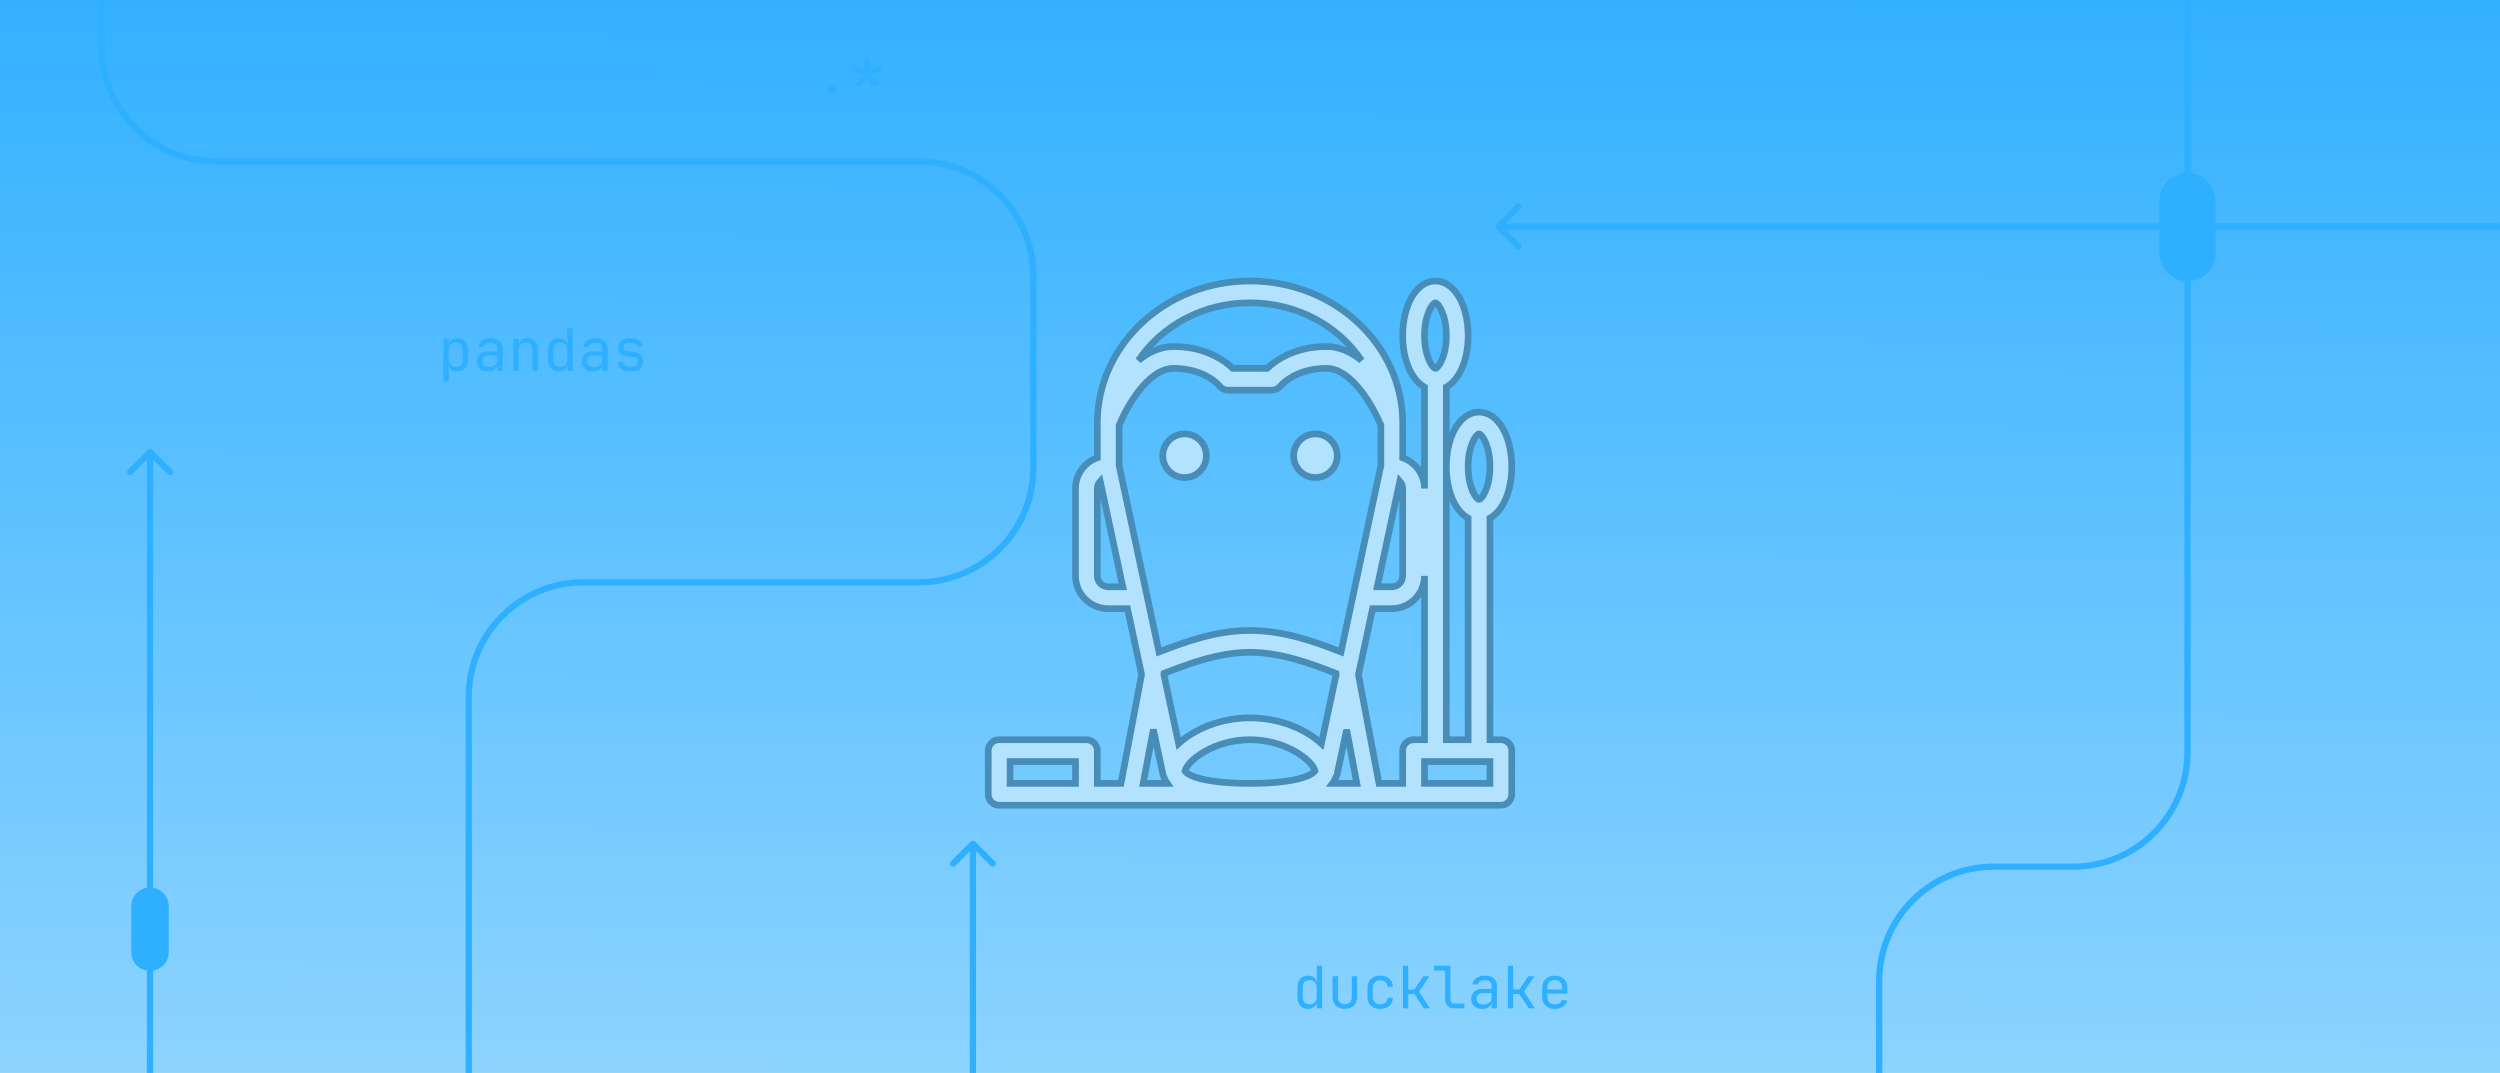
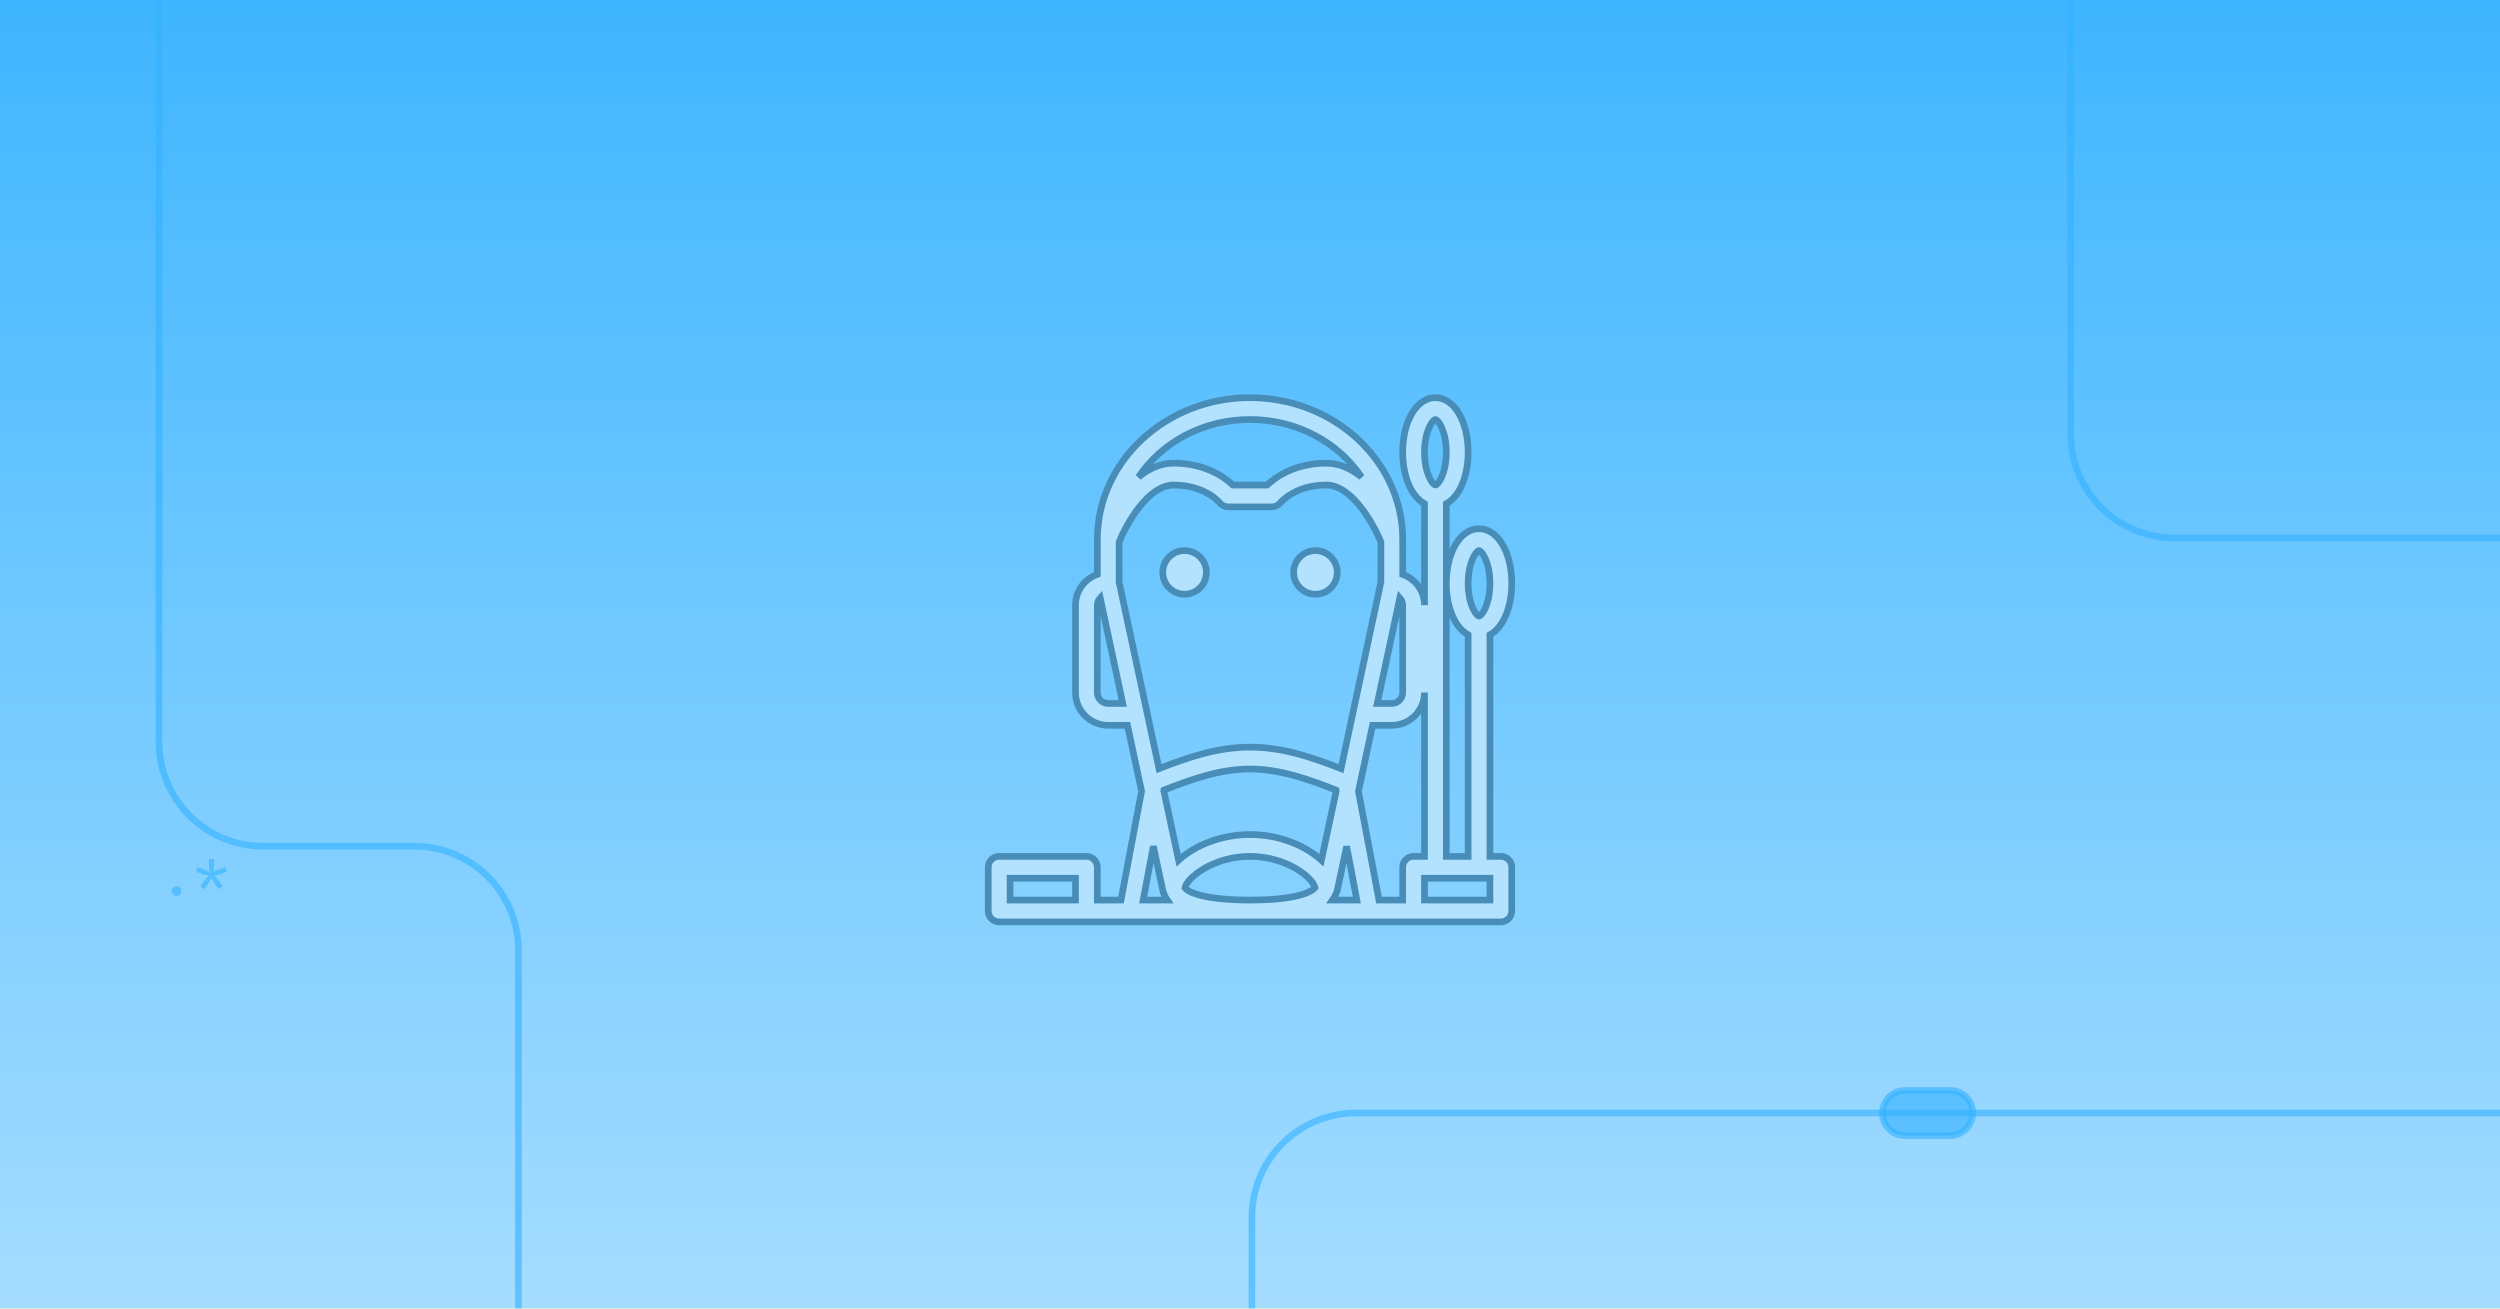
- <svg xmlns="http://www.w3.org/2000/svg" width="1200" height="515" fill="none" viewBox="0 0 1200 515">
-   <g clip-path="url(#clip0_14819_23580)">
-     <rect width="1200" height="515" fill="url(#paint0_linear_14819_23580)" />
-     <g clip-path="url(#clip1_14819_23580)">
-       <rect width="1200" height="515" fill="url(#paint1_linear_14819_23580)" />
-       <path fill="#2EAFFF" d="M70.504 552C70.504 552.826 71.174 553.496 72 553.496C72.826 553.496 73.496 552.826 73.496 552L72 552L70.504 552ZM73.058 215.942C72.474 215.358 71.526 215.358 70.942 215.942L61.419 225.464C60.835 226.049 60.835 226.996 61.419 227.58C62.004 228.165 62.951 228.165 63.536 227.58L72 219.116L80.464 227.58C81.049 228.165 81.996 228.165 82.58 227.58C83.165 226.996 83.165 226.049 82.58 225.464L73.058 215.942ZM72 552L73.496 552L73.496 217L72 217L70.504 217L70.504 552L72 552Z" />
-       <path fill="#2EAFFF" d="M465.504 580.5C465.504 581.326 466.174 581.996 467 581.996C467.826 581.996 468.496 581.326 468.496 580.5L467 580.5L465.504 580.5ZM468.059 403.942C467.475 403.358 466.527 403.358 465.943 403.942L456.421 413.464C455.836 414.049 455.836 414.996 456.421 415.58C457.005 416.165 457.952 416.165 458.537 415.58L467.001 407.116L475.465 415.581C476.05 416.165 476.997 416.165 477.581 415.581C478.166 414.996 478.166 414.049 477.581 413.464L468.059 403.942ZM467 580.5L468.496 580.5L468.497 405L467.001 405L465.505 405L465.504 580.5L467 580.5Z" />
-       <path fill="#2EAFFF" d="M1206.75 110.251C1207.57 110.251 1208.24 109.581 1208.24 108.754C1208.24 107.928 1207.57 107.258 1206.75 107.258L1206.75 108.754L1206.75 110.251ZM718.188 107.697C717.604 108.281 717.604 109.229 718.188 109.813L727.71 119.335C728.295 119.92 729.242 119.92 729.827 119.335C730.411 118.751 730.411 117.804 729.827 117.219L721.362 108.755L729.827 100.29C730.411 99.706 730.411 98.759 729.827 98.174C729.242 97.59 728.295 97.59 727.71 98.174L718.188 107.697ZM1206.75 108.754L1206.75 107.258L719.246 107.259L719.246 108.755L719.246 110.251L1206.75 110.251L1206.75 108.754Z" />
-       <path stroke="#2EAFFF" stroke-linejoin="round" stroke-width="2.993" d="M723 854L847 854C877.376 854 902 829.376 902 799L902 471C902 440.624 926.624 416 957 416L995 416C1025.38 416 1050 391.376 1050 361L1050 -44" />
-       <path stroke="#2EAFFF" stroke-linejoin="round" stroke-width="2.993" d="M225 551.999L225 334.499C225 304.123 249.624 279.499 280 279.499L441 279.5C471.376 279.5 496 254.875 496 224.5L496 132.499C496 102.123 471.376 77.499 441 77.499L103.756 77.499C73.38 77.499 48.756 52.874 48.756 22.499L48.756 -279C48.756 -309.376 24.132 -334 -6.244 -334L-196 -334" />
-       <rect width="25.076" height="50.076" x="1037.46" y="83.962" fill="#2EAFFF" stroke="#2EAFFF" stroke-width="1.924" rx="12.538" />
-       <rect width="16.076" height="38.076" x="63.962" y="426.962" fill="#2EAFFF" stroke="#2EAFFF" stroke-width="1.924" rx="8.038" />
-       <path fill="#2EAFFF" d="M212.842 183.04V162.6H215.362V165.54H215.39C215.52 164.532 215.959 163.748 216.706 163.188C217.452 162.609 218.404 162.32 219.562 162.32C221.111 162.32 222.343 162.833 223.258 163.86C224.172 164.868 224.63 166.259 224.63 168.032V172.54C224.63 174.313 224.172 175.713 223.258 176.74C222.343 177.767 221.111 178.28 219.562 178.28C218.404 178.28 217.452 177.991 216.706 177.412C215.959 176.833 215.52 176.049 215.39 175.06H215.306L215.362 178.56V183.04H212.842ZM218.722 176.096C219.786 176.096 220.616 175.816 221.214 175.256C221.811 174.696 222.11 173.791 222.11 172.54V168.06C222.11 166.791 221.811 165.885 221.214 165.344C220.616 164.784 219.786 164.504 218.722 164.504C217.695 164.504 216.874 164.831 216.258 165.484C215.66 166.137 215.362 167.043 215.362 168.2V172.4C215.362 173.557 215.66 174.463 216.258 175.116C216.874 175.769 217.695 176.096 218.722 176.096ZM234.111 178.28C232.524 178.28 231.264 177.841 230.331 176.964C229.397 176.068 228.931 174.901 228.931 173.464C228.931 172.512 229.145 171.681 229.575 170.972C230.004 170.263 230.601 169.712 231.367 169.32C232.132 168.909 233.009 168.704 233.999 168.704H238.759V167.5C238.759 165.503 237.667 164.504 235.483 164.504C234.512 164.504 233.728 164.681 233.131 165.036C232.533 165.391 232.216 165.885 232.179 166.52H229.659C229.752 165.307 230.312 164.308 231.339 163.524C232.384 162.721 233.765 162.32 235.483 162.32C237.349 162.32 238.777 162.768 239.767 163.664C240.775 164.56 241.279 165.811 241.279 167.416V178H238.787V175.2H238.731C238.581 176.152 238.105 176.908 237.303 177.468C236.5 178.009 235.436 178.28 234.111 178.28ZM234.727 176.152C235.959 176.152 236.939 175.853 237.667 175.256C238.395 174.659 238.759 173.847 238.759 172.82V170.664H234.279C233.457 170.664 232.785 170.916 232.263 171.42C231.759 171.905 231.507 172.559 231.507 173.38C231.507 174.239 231.787 174.92 232.347 175.424C232.925 175.909 233.719 176.152 234.727 176.152ZM246.42 178V162.6H248.94V165.54H248.968C249.098 164.513 249.518 163.72 250.228 163.16C250.937 162.6 251.88 162.32 253.056 162.32C254.605 162.32 255.837 162.796 256.752 163.748C257.666 164.7 258.124 165.997 258.124 167.64V178H255.604V168.088C255.604 166.912 255.305 166.016 254.708 165.4C254.129 164.765 253.336 164.448 252.328 164.448C251.282 164.448 250.452 164.775 249.836 165.428C249.238 166.081 248.94 167.005 248.94 168.2V178H246.42ZM268.137 178.28C266.606 178.28 265.374 177.767 264.441 176.74C263.526 175.713 263.069 174.323 263.069 172.568V168.06C263.069 166.287 263.526 164.887 264.441 163.86C265.355 162.833 266.587 162.32 268.137 162.32C269.294 162.32 270.246 162.609 270.993 163.188C271.758 163.767 272.215 164.551 272.365 165.54H272.393L272.337 162.04V157.56H274.857V178H272.337V175.06H272.309C272.178 176.068 271.739 176.861 270.993 177.44C270.246 178 269.294 178.28 268.137 178.28ZM268.977 176.096C270.022 176.096 270.843 175.769 271.441 175.116C272.038 174.463 272.337 173.557 272.337 172.4V168.2C272.337 167.043 272.038 166.137 271.441 165.484C270.843 164.831 270.022 164.504 268.977 164.504C267.913 164.504 267.082 164.784 266.485 165.344C265.887 165.885 265.589 166.791 265.589 168.06V172.54C265.589 173.791 265.887 174.696 266.485 175.256C267.082 175.816 267.913 176.096 268.977 176.096ZM284.478 178.28C282.891 178.28 281.631 177.841 280.698 176.964C279.765 176.068 279.298 174.901 279.298 173.464C279.298 172.512 279.513 171.681 279.942 170.972C280.371 170.263 280.969 169.712 281.734 169.32C282.499 168.909 283.377 168.704 284.366 168.704H289.126V167.5C289.126 165.503 288.034 164.504 285.85 164.504C284.879 164.504 284.095 164.681 283.498 165.036C282.901 165.391 282.583 165.885 282.546 166.52H280.026C280.119 165.307 280.679 164.308 281.706 163.524C282.751 162.721 284.133 162.32 285.85 162.32C287.717 162.32 289.145 162.768 290.134 163.664C291.142 164.56 291.646 165.811 291.646 167.416V178H289.154V175.2H289.098C288.949 176.152 288.473 176.908 287.67 177.468C286.867 178.009 285.803 178.28 284.478 178.28ZM285.094 176.152C286.326 176.152 287.306 175.853 288.034 175.256C288.762 174.659 289.126 173.847 289.126 172.82V170.664H284.646C283.825 170.664 283.153 170.916 282.63 171.42C282.126 171.905 281.874 172.559 281.874 173.38C281.874 174.239 282.154 174.92 282.714 175.424C283.293 175.909 284.086 176.152 285.094 176.152ZM301.995 178.224C300.278 178.224 298.943 177.841 297.991 177.076C297.058 176.292 296.591 175.191 296.591 173.772H299.111C299.111 174.481 299.363 175.041 299.867 175.452C300.371 175.844 301.08 176.04 301.995 176.04H303.227C304.16 176.04 304.879 175.835 305.383 175.424C305.906 175.013 306.167 174.435 306.167 173.688C306.167 172.363 305.56 171.616 304.347 171.448L300.091 170.832C299.046 170.683 298.234 170.253 297.655 169.544C297.076 168.816 296.787 167.864 296.787 166.688C296.787 165.344 297.244 164.289 298.159 163.524C299.092 162.759 300.371 162.376 301.995 162.376H303.227C304.72 162.376 305.934 162.749 306.867 163.496C307.819 164.224 308.332 165.185 308.407 166.38H305.859C305.822 165.839 305.56 165.391 305.075 165.036C304.608 164.681 303.992 164.504 303.227 164.504H301.995C301.136 164.504 300.464 164.7 299.979 165.092C299.494 165.484 299.251 166.016 299.251 166.688C299.251 167.771 299.746 168.387 300.735 168.536L304.711 169.096C307.324 169.469 308.631 171 308.631 173.688C308.631 175.125 308.155 176.245 307.203 177.048C306.27 177.832 304.944 178.224 303.227 178.224H301.995Z" />
-       <path fill="#2EAFFF" d="M627.848 484.28C626.317 484.28 625.085 483.767 624.152 482.74C623.237 481.713 622.78 480.323 622.78 478.568V474.06C622.78 472.287 623.237 470.887 624.152 469.86C625.066 468.833 626.298 468.32 627.848 468.32C629.005 468.32 629.957 468.609 630.704 469.188C631.469 469.767 631.926 470.551 632.076 471.54H632.104L632.048 468.04V463.56H634.568V484H632.048V481.06H632.02C631.889 482.068 631.45 482.861 630.704 483.44C629.957 484 629.005 484.28 627.848 484.28ZM628.688 482.096C629.733 482.096 630.554 481.769 631.152 481.116C631.749 480.463 632.048 479.557 632.048 478.4V474.2C632.048 473.043 631.749 472.137 631.152 471.484C630.554 470.831 629.733 470.504 628.688 470.504C627.624 470.504 626.793 470.784 626.196 471.344C625.598 471.885 625.3 472.791 625.3 474.06V478.54C625.3 479.791 625.598 480.696 626.196 481.256C626.793 481.816 627.624 482.096 628.688 482.096ZM645.505 484.28C643.731 484.28 642.313 483.757 641.249 482.712C640.185 481.648 639.653 480.211 639.653 478.4V468.6H642.173V478.4C642.173 479.52 642.471 480.416 643.069 481.088C643.666 481.741 644.478 482.068 645.505 482.068C646.55 482.068 647.371 481.741 647.969 481.088C648.585 480.416 648.893 479.52 648.893 478.4V468.6H651.413V478.4C651.413 480.211 650.871 481.648 649.789 482.712C648.706 483.757 647.278 484.28 645.505 484.28ZM662.546 484.28C660.679 484.28 659.186 483.757 658.066 482.712C656.946 481.667 656.386 480.229 656.386 478.4V474.2C656.386 472.371 656.946 470.933 658.066 469.888C659.186 468.843 660.679 468.32 662.546 468.32C664.319 468.32 665.747 468.796 666.83 469.748C667.931 470.7 668.51 471.997 668.566 473.64H666.046C665.99 472.651 665.654 471.895 665.038 471.372C664.422 470.831 663.591 470.56 662.546 470.56C661.445 470.56 660.558 470.877 659.886 471.512C659.233 472.128 658.906 473.015 658.906 474.172V478.4C658.906 479.557 659.233 480.453 659.886 481.088C660.558 481.723 661.445 482.04 662.546 482.04C663.591 482.04 664.422 481.769 665.038 481.228C665.654 480.687 665.99 479.931 666.046 478.96H668.566C668.51 480.603 667.931 481.9 666.83 482.852C665.747 483.804 664.319 484.28 662.546 484.28ZM673.427 484V463.56H675.947V474.956H678.887L683.199 468.6H686.083L681.127 475.936L686.363 484H683.423L678.943 477.14H675.947V484H673.427ZM698.14 484C696.777 484 695.685 483.608 694.864 482.824C694.061 482.021 693.66 480.967 693.66 479.66V465.856H688.34V463.56H696.18V479.66C696.18 480.295 696.357 480.799 696.712 481.172C697.067 481.527 697.543 481.704 698.14 481.704H702.9V484H698.14ZM711.345 484.28C709.758 484.28 708.498 483.841 707.565 482.964C706.632 482.068 706.165 480.901 706.165 479.464C706.165 478.512 706.38 477.681 706.809 476.972C707.238 476.263 707.836 475.712 708.601 475.32C709.366 474.909 710.244 474.704 711.233 474.704H715.993V473.5C715.993 471.503 714.901 470.504 712.717 470.504C711.746 470.504 710.962 470.681 710.365 471.036C709.768 471.391 709.45 471.885 709.413 472.52H706.893C706.986 471.307 707.546 470.308 708.573 469.524C709.618 468.721 711 468.32 712.717 468.32C714.584 468.32 716.012 468.768 717.001 469.664C718.009 470.56 718.513 471.811 718.513 473.416V484H716.021V481.2H715.965C715.816 482.152 715.34 482.908 714.537 483.468C713.734 484.009 712.67 484.28 711.345 484.28ZM711.961 482.152C713.193 482.152 714.173 481.853 714.901 481.256C715.629 480.659 715.993 479.847 715.993 478.82V476.664H711.513C710.692 476.664 710.02 476.916 709.497 477.42C708.993 477.905 708.741 478.559 708.741 479.38C708.741 480.239 709.021 480.92 709.581 481.424C710.16 481.909 710.953 482.152 711.961 482.152ZM723.794 484V463.56H726.314V474.956H729.254L733.566 468.6H736.45L731.494 475.936L736.73 484H733.79L729.31 477.14H726.314V484H723.794ZM746.267 484.28C744.457 484.28 742.991 483.739 741.871 482.656C740.77 481.555 740.219 480.043 740.219 478.12V474.48C740.219 472.557 740.77 471.055 741.871 469.972C742.991 468.871 744.457 468.32 746.267 468.32C747.481 468.32 748.535 468.563 749.431 469.048C750.346 469.533 751.055 470.215 751.559 471.092C752.063 471.969 752.315 473.005 752.315 474.2V476.944H742.683V478.4C742.683 479.539 743.01 480.444 743.663 481.116C744.317 481.769 745.185 482.096 746.267 482.096C747.201 482.096 747.966 481.919 748.563 481.564C749.179 481.191 749.553 480.696 749.683 480.08H752.203C752.035 481.368 751.41 482.395 750.327 483.16C749.245 483.907 747.891 484.28 746.267 484.28ZM742.683 474.984H749.851V474.2C749.851 472.987 749.534 472.053 748.899 471.4C748.283 470.728 747.406 470.392 746.267 470.392C745.129 470.392 744.242 470.728 743.607 471.4C742.991 472.053 742.683 472.987 742.683 474.2V474.984Z" />
-       <path fill="#2EAFFF" d="M399.4 45.28C398.709 45.28 398.149 45.075 397.72 44.664C397.309 44.253 397.104 43.721 397.104 43.068C397.104 42.377 397.309 41.817 397.72 41.388C398.149 40.959 398.709 40.744 399.4 40.744C400.091 40.744 400.641 40.959 401.052 41.388C401.481 41.817 401.696 42.377 401.696 43.068C401.696 43.721 401.481 44.253 401.052 44.664C400.641 45.075 400.091 45.28 399.4 45.28ZM412.745 42.116L410.813 40.744L412.633 38.14C412.876 37.804 413.202 37.393 413.613 36.908C414.042 36.423 414.444 35.993 414.817 35.62C414.294 35.545 413.744 35.433 413.165 35.284C412.586 35.135 412.129 34.995 411.793 34.864L408.797 33.744L409.581 31.532L412.605 32.652C412.922 32.764 413.342 32.941 413.865 33.184C414.388 33.427 414.864 33.679 415.293 33.94C415.2 33.455 415.125 32.96 415.069 32.456C415.032 31.933 415.013 31.495 415.013 31.14V27.64H417.365V31.14C417.365 31.495 417.337 31.933 417.281 32.456C417.225 32.96 417.15 33.455 417.057 33.94C417.505 33.679 417.981 33.427 418.485 33.184C419.008 32.941 419.437 32.764 419.773 32.652L422.797 31.532L423.581 33.744L420.585 34.864C420.249 34.995 419.792 35.135 419.213 35.284C418.634 35.433 418.084 35.545 417.561 35.62C417.934 35.993 418.336 36.432 418.765 36.936C419.194 37.421 419.521 37.823 419.745 38.14L421.565 40.744L419.633 42.116L417.813 39.484C417.589 39.167 417.318 38.728 417.001 38.168C416.684 37.608 416.413 37.085 416.189 36.6C415.965 37.085 415.694 37.608 415.377 38.168C415.06 38.709 414.789 39.148 414.565 39.484L412.745 42.116Z" />
+ <svg xmlns="http://www.w3.org/2000/svg" width="1200" height="628" fill="none" viewBox="0 0 1200 628">
+   <g clip-path="url(#clip0_17807_25407)">
+     <path fill="url(#paint0_linear_17807_25407)" d="M0 0h1200v628H0z" />
+     <g clip-path="url(#clip1_17807_25407)">
+       <path fill="url(#paint1_linear_17807_25407)" d="M0 0h1200v630H0z" />
+       <path stroke="#33b1ff" stroke-linecap="round" stroke-linejoin="round" stroke-opacity=".6" stroke-width="3.2" d="M1226.31 534.254H650.916c-27.614 0-50 22.385-50 50v68.602" />
+       <path stroke="#33b1ff" stroke-linejoin="round" stroke-opacity=".6" stroke-width="3.2" d="M248.85 645.159V456.174c0-27.614-22.386-50-50.001-50h-72.515c-27.614.001-50-22.385-50-50V-82.83" />
+       <path fill="#33b1ff" fill-opacity=".6" d="M84.734 429.965c-.691 0-1.251-.206-1.68-.616q-.616-.617-.616-1.596 0-1.036.616-1.68c.429-.43.989-.644 1.68-.644s1.241.214 1.652.644q.644.643.644 1.68 0 .98-.644 1.596c-.411.41-.961.616-1.652.616m13.345-3.164-1.932-1.372 1.82-2.604c.243-.336.569-.747.98-1.232.429-.486.831-.915 1.204-1.288q-.784-.113-1.652-.336-.868-.225-1.372-.42l-2.996-1.12.784-2.212 3.024 1.12c.317.112.737.289 1.26.532.523.242.999.494 1.428.756-.093-.486-.168-.98-.224-1.484-.037-.523-.056-.962-.056-1.316v-3.5h2.352v3.5a19.1 19.1 0 0 1-.308 2.8q.672-.393 1.428-.756c.523-.243.952-.42 1.288-.532l3.024-1.12.784 2.212-2.996 1.12c-.336.13-.793.27-1.372.42-.579.149-1.129.261-1.652.336.373.373.775.812 1.204 1.316.429.485.756.886.98 1.204l1.82 2.604-1.932 1.372-1.82-2.632c-.224-.318-.495-.756-.812-1.316s-.588-1.083-.812-1.568c-.224.485-.495 1.008-.812 1.568-.317.541-.588.98-.812 1.316z" />
+       <path stroke="#33b1ff" stroke-linejoin="round" stroke-opacity=".6" stroke-width="3.2" d="M993.918-46.914V208.254c0 27.614 22.382 50 50.002 50h200.96" />
+       <rect width="21.675" height="43.349" x="903.559" y="545.092" fill="#33b1ff" fill-opacity=".6" stroke="#33b1ff" stroke-opacity=".6" stroke-width="3.2" rx="10.837" transform="rotate(-90 903.559 545.092)" />
    </g>
-     <path fill="#B3E2FF" d="M720.406 355.063H715.171V248.712C721.38 245.251 725.641 235.826 725.641 223.998C725.641 209.056 718.889 197.785 709.936 197.785C700.983 197.785 694.231 209.056 694.231 223.998C694.231 235.826 698.492 245.251 704.701 248.712V355.063H694.231V223.998V185.8C700.439 182.34 704.701 172.915 704.701 161.086C704.701 146.145 697.949 134.873 688.996 134.873C680.043 134.873 673.291 146.145 673.291 161.086C673.291 172.915 677.552 182.34 683.761 185.8V234.483C683.761 227.655 679.373 221.901 673.303 219.722V203.027C673.303 165.448 640.424 134.873 600.013 134.873C559.596 134.873 526.722 165.448 526.722 203.027V203.134C526.722 203.166 526.722 203.181 526.722 203.216V219.722C520.636 221.888 516.239 227.655 516.239 234.483V276.424C516.239 285.095 523.286 292.152 531.944 292.152H541.187L547.952 323.755L538.079 376.034H526.709V360.306C526.709 357.41 524.366 355.063 521.474 355.063H479.594C476.703 355.063 474.359 357.41 474.359 360.306V381.276C474.359 384.172 476.703 386.519 479.594 386.519H720.406C723.298 386.519 725.641 384.172 725.641 381.276V360.306C725.641 357.41 723.298 355.063 720.406 355.063ZM516.239 376.034H484.829V365.548H516.239V376.034ZM709.936 208.27C711.245 208.27 715.171 213.848 715.171 223.998C715.171 234.147 711.245 239.726 709.936 239.726C708.627 239.726 704.701 234.147 704.701 223.998C704.701 213.848 708.627 208.27 709.936 208.27ZM688.996 145.359C690.305 145.359 694.231 150.937 694.231 161.086C694.231 171.236 690.305 176.814 688.996 176.814C687.687 176.814 683.761 171.236 683.761 161.086C683.761 150.937 687.687 145.359 688.996 145.359ZM673.291 234.483V276.424C673.291 279.32 670.947 281.666 668.056 281.666H661.083L671.92 231.013C672.746 231.943 673.291 233.14 673.291 234.483ZM600 145.359C622.646 145.359 642.477 156.45 653.532 172.997C648.698 169.086 643.063 166.329 636.645 166.329C621.255 166.329 611.959 173.28 608.241 176.814H591.759C588.033 173.28 578.745 166.329 563.355 166.329C556.938 166.329 551.302 169.086 546.467 172.997C557.522 156.45 577.354 145.359 600 145.359ZM531.944 281.666C529.053 281.666 526.709 279.32 526.709 276.424V234.483C526.709 233.131 527.254 231.923 528.1 230.993L538.938 281.666H531.944ZM537.179 223.441V204.129C540.549 195.868 550.926 176.814 563.367 176.814C578.275 176.814 585.187 185.002 585.436 185.317C586.43 186.567 587.938 187.299 589.542 187.299H610.483C612.041 187.299 613.558 186.554 614.551 185.35C614.847 185.002 621.746 176.814 636.658 176.814C649.029 176.814 659.405 195.795 662.82 204.088V223.441L643.68 312.934C630.646 307.867 616.122 302.625 600 302.625C584.147 302.625 569.817 307.699 556.328 312.934L537.179 223.441ZM548.729 376.034L553.608 350.197L558.328 372.237C558.36 372.352 558.443 372.446 558.475 372.565C558.546 372.774 558.643 372.962 558.749 373.162C559.134 374.166 559.608 375.141 560.246 376.034H548.729ZM600 376.034C578.127 376.034 570.242 372.27 568.778 370.152C569.772 365.192 582.577 355.063 600 355.063C617.308 355.063 630.04 365.057 631.189 370.046C629.369 372.446 621.329 376.034 600 376.034ZM600 344.578C585.771 344.578 573.301 349.989 565.743 356.898L558.631 323.661L558.716 323.231C571.219 318.345 585.26 313.122 600 313.122C614.478 313.122 628.281 318.156 641.295 323.239L641.377 323.702L634.276 356.911C626.719 350.001 614.241 344.578 600 344.578ZM639.631 376.034C640.237 375.206 640.707 374.305 641.108 373.371C641.295 373.043 641.451 372.72 641.565 372.351C641.62 372.183 641.733 372.048 641.773 371.893L646.403 350.271L651.271 376.034L639.631 376.034ZM673.291 360.306V376.034H661.921L652.056 323.829L658.841 292.152H668.056C676.714 292.152 683.761 285.095 683.761 276.424V355.063H678.526C675.634 355.063 673.291 357.41 673.291 360.306ZM715.171 376.034H683.761V365.548H715.171V376.034ZM568.59 229.24C574.369 229.24 579.06 224.543 579.06 218.755C579.06 212.967 574.369 208.27 568.59 208.27C562.811 208.27 558.12 212.967 558.12 218.755C558.12 224.543 562.811 229.24 568.59 229.24ZM631.41 229.24C637.19 229.24 641.88 224.543 641.88 218.755C641.88 212.967 637.19 208.27 631.41 208.27C625.631 208.27 620.94 212.967 620.94 218.755C620.94 224.543 625.631 229.24 631.41 229.24Z" />
-     <path stroke="#478DB8" stroke-width="3.21" d="M694.231 223.998C694.231 209.056 700.983 197.785 709.936 197.785C718.889 197.785 725.641 209.056 725.641 223.998C725.641 235.826 721.38 245.251 715.171 248.712V355.063H720.406C723.298 355.063 725.641 357.41 725.641 360.306V381.276C725.641 384.172 723.298 386.519 720.406 386.519H479.594C476.703 386.519 474.359 384.172 474.359 381.276V360.306C474.359 357.41 476.703 355.063 479.594 355.063H521.474C524.366 355.063 526.709 357.41 526.709 360.306V376.034H538.079L547.952 323.755L541.187 292.152H531.944C523.286 292.152 516.239 285.095 516.239 276.424V234.483C516.239 227.655 520.636 221.888 526.722 219.722V203.216C526.722 203.181 526.722 203.166 526.722 203.134V203.027C526.722 165.448 559.596 134.873 600.013 134.873C640.424 134.873 673.303 165.448 673.303 203.027V219.722C679.373 221.901 683.761 227.655 683.761 234.483V185.8C677.552 182.34 673.291 172.915 673.291 161.086C673.291 146.145 680.043 134.873 688.996 134.873C697.949 134.873 704.701 146.145 704.701 161.086C704.701 172.915 700.439 182.34 694.231 185.8V223.998ZM694.231 223.998C694.231 235.826 698.492 245.251 704.701 248.712V355.063H694.231V223.998ZM516.239 376.034H484.829V365.548H516.239V376.034ZM709.936 208.27C711.245 208.27 715.171 213.848 715.171 223.998C715.171 234.147 711.245 239.726 709.936 239.726C708.627 239.726 704.701 234.147 704.701 223.998C704.701 213.848 708.627 208.27 709.936 208.27ZM688.996 145.359C690.305 145.359 694.231 150.937 694.231 161.086C694.231 171.236 690.305 176.814 688.996 176.814C687.687 176.814 683.761 171.236 683.761 161.086C683.761 150.937 687.687 145.359 688.996 145.359ZM673.291 234.483V276.424C673.291 279.32 670.947 281.666 668.056 281.666H661.083L671.92 231.013C672.746 231.943 673.291 233.14 673.291 234.483ZM600 145.359C622.646 145.359 642.477 156.45 653.532 172.997C648.698 169.086 643.063 166.329 636.645 166.329C621.255 166.329 611.959 173.28 608.241 176.814H591.759C588.033 173.28 578.745 166.329 563.355 166.329C556.938 166.329 551.302 169.086 546.467 172.997C557.522 156.45 577.354 145.359 600 145.359ZM531.944 281.666C529.053 281.666 526.709 279.32 526.709 276.424V234.483C526.709 233.131 527.254 231.923 528.1 230.993L538.938 281.666H531.944ZM537.179 223.441V204.129C540.549 195.868 550.926 176.814 563.367 176.814C578.275 176.814 585.187 185.002 585.436 185.317C586.43 186.567 587.938 187.299 589.542 187.299H610.483C612.041 187.299 613.558 186.554 614.551 185.35C614.847 185.002 621.746 176.814 636.658 176.814C649.029 176.814 659.405 195.795 662.82 204.088V223.441L643.68 312.934C630.646 307.867 616.122 302.625 600 302.625C584.147 302.625 569.817 307.699 556.328 312.934L537.179 223.441ZM548.729 376.034L553.608 350.197L558.328 372.237C558.36 372.352 558.443 372.446 558.475 372.565C558.546 372.774 558.643 372.962 558.749 373.162C559.134 374.166 559.608 375.141 560.246 376.034H548.729ZM600 376.034C578.127 376.034 570.242 372.27 568.778 370.152C569.772 365.192 582.577 355.063 600 355.063C617.308 355.063 630.04 365.057 631.189 370.046C629.369 372.446 621.329 376.034 600 376.034ZM600 344.578C585.771 344.578 573.301 349.989 565.743 356.898L558.631 323.661L558.716 323.231C571.219 318.345 585.26 313.122 600 313.122C614.478 313.122 628.281 318.156 641.295 323.239L641.377 323.702L634.276 356.911C626.719 350.001 614.241 344.578 600 344.578ZM639.631 376.034C640.237 375.206 640.707 374.305 641.108 373.371C641.295 373.043 641.451 372.72 641.565 372.351C641.62 372.183 641.733 372.048 641.773 371.893L646.403 350.271L651.271 376.034L639.631 376.034ZM673.291 360.306V376.034H661.921L652.056 323.829L658.841 292.152H668.056C676.714 292.152 683.761 285.095 683.761 276.424V355.063H678.526C675.634 355.063 673.291 357.41 673.291 360.306ZM715.171 376.034H683.761V365.548H715.171V376.034ZM568.59 229.24C574.369 229.24 579.06 224.543 579.06 218.755C579.06 212.967 574.369 208.27 568.59 208.27C562.811 208.27 558.12 212.967 558.12 218.755C558.12 224.543 562.811 229.24 568.59 229.24ZM631.41 229.24C637.19 229.24 641.88 224.543 641.88 218.755C641.88 212.967 637.19 208.27 631.41 208.27C625.631 208.27 620.94 212.967 620.94 218.755C620.94 224.543 625.631 229.24 631.41 229.24Z" />
+     <path fill="#b3e2ff" d="M720.406 411.063h-5.234V304.712c6.208-3.461 10.469-12.886 10.469-24.714 0-14.942-6.752-26.213-15.705-26.213s-15.705 11.271-15.705 26.213c0 11.828 4.262 21.253 10.47 24.714v106.351h-10.47V241.8c6.209-3.46 10.47-12.885 10.47-24.714 0-14.941-6.752-26.213-15.705-26.213s-15.705 11.272-15.705 26.213c0 11.829 4.261 21.254 10.47 24.714v48.683c0-6.828-4.388-12.582-10.457-14.761v-16.695c0-37.579-32.879-68.154-73.291-68.154-40.416 0-73.291 30.575-73.291 68.154v16.695c-6.086 2.166-10.482 7.933-10.482 14.761v41.941c0 8.671 7.047 15.728 15.705 15.728h9.243l6.765 31.603-9.873 52.279h-11.37v-15.728c0-2.896-2.344-5.243-5.235-5.243h-41.88c-2.892 0-5.236 2.347-5.236 5.243v20.97c0 2.896 2.344 5.243 5.236 5.243h240.811c2.892 0 5.235-2.347 5.235-5.243v-20.97c0-2.896-2.343-5.243-5.235-5.243M516.24 432.034h-31.41v-10.486h31.41zM709.936 264.27c1.309 0 5.236 5.578 5.236 15.728 0 10.149-3.927 15.728-5.236 15.728-1.308 0-5.235-5.579-5.235-15.728 0-10.15 3.927-15.728 5.235-15.728m-20.94-62.911c1.309 0 5.235 5.578 5.235 15.727 0 10.15-3.926 15.728-5.235 15.728-1.308 0-5.235-5.578-5.235-15.728 0-10.149 3.927-15.727 5.235-15.727m-15.705 89.124v41.941c0 2.896-2.343 5.242-5.235 5.242h-6.973l10.838-50.653c.826.93 1.37 2.127 1.37 3.47M600 201.359c22.646 0 42.478 11.091 53.533 27.638-4.834-3.911-10.47-6.668-16.887-6.668-15.39 0-24.687 6.951-28.405 10.485h-16.482c-3.726-3.534-13.014-10.485-28.404-10.485-6.417 0-12.053 2.757-16.887 6.668 11.055-16.547 30.887-27.638 53.532-27.638m-68.055 136.307c-2.892 0-5.235-2.346-5.235-5.242v-41.941c0-1.352.544-2.56 1.39-3.49l10.839 50.673zm5.235-58.225v-19.312c3.37-8.261 13.746-27.315 26.187-27.315 14.908 0 21.82 8.188 22.069 8.503a5.245 5.245 0 0 0 4.107 1.982h20.94c1.558 0 3.075-.745 4.069-1.949.295-.348 7.195-8.536 22.106-8.536 12.372 0 22.748 18.981 26.163 27.274v19.353l-19.14 89.493c-13.035-5.067-27.559-10.309-43.681-10.309-15.852 0-30.183 5.074-43.671 10.309zm11.55 152.593 4.879-25.837 4.72 22.04c.031.115.114.209.147.328.07.209.168.397.274.597.384 1.004.858 1.979 1.497 2.872zm51.27 0c-21.872 0-29.758-3.764-31.222-5.882.994-4.96 13.799-15.089 31.222-15.089 17.308 0 30.04 9.994 31.19 14.983-1.82 2.4-9.861 5.988-31.19 5.988m0-31.456c-14.228 0-26.698 5.411-34.256 12.32l-7.113-33.237.086-.43c12.503-4.886 26.543-10.109 41.283-10.109 14.478 0 28.282 5.034 41.295 10.117l.083.463-7.101 33.209c-7.558-6.91-20.035-12.333-34.277-12.333m39.632 31.456c.605-.828 1.075-1.729 1.476-2.663.188-.328.343-.651.458-1.02.055-.168.167-.303.208-.458l4.63-21.622 4.867 25.763zm33.659-15.728v15.728h-11.369l-9.865-52.205 6.784-31.677h9.215c8.659 0 15.705-7.057 15.705-15.728v78.639h-5.235c-2.892 0-5.235 2.347-5.235 5.243m41.881 15.728h-31.411v-10.486h31.411zM568.59 285.24c5.779 0 10.47-4.697 10.47-10.485s-4.691-10.485-10.47-10.485-10.47 4.697-10.47 10.485 4.691 10.485 10.47 10.485m62.821 0c5.779 0 10.47-4.697 10.47-10.485s-4.691-10.485-10.47-10.485c-5.78 0-10.47 4.697-10.47 10.485s4.69 10.485 10.47 10.485" />
+     <path stroke="#478db8" stroke-width="3.21" d="M694.231 279.998c0-14.942 6.752-26.213 15.705-26.213s15.705 11.271 15.705 26.213c0 11.828-4.261 21.253-10.469 24.714v106.351h5.234c2.892 0 5.235 2.347 5.235 5.243v20.97c0 2.896-2.343 5.243-5.235 5.243H479.595c-2.892 0-5.236-2.347-5.236-5.243v-20.97c0-2.896 2.344-5.243 5.236-5.243h41.88c2.891 0 5.235 2.347 5.235 5.243v15.728h11.37l9.873-52.279-6.765-31.603h-9.243c-8.658 0-15.705-7.057-15.705-15.728v-41.941c0-6.828 4.396-12.595 10.482-14.761v-16.695c0-37.579 32.875-68.154 73.291-68.154 40.412 0 73.291 30.575 73.291 68.154v16.695c6.069 2.179 10.457 7.933 10.457 14.761V241.8c-6.209-3.46-10.47-12.885-10.47-24.714 0-14.941 6.752-26.213 15.705-26.213s15.705 11.272 15.705 26.213c0 11.829-4.261 21.254-10.47 24.714zm0 0c0 11.828 4.262 21.253 10.47 24.714v106.351h-10.47zM516.24 432.034h-31.41v-10.486h31.41zM709.936 264.27c1.309 0 5.236 5.578 5.236 15.728 0 10.149-3.927 15.728-5.236 15.728-1.308 0-5.235-5.579-5.235-15.728 0-10.15 3.927-15.728 5.235-15.728Zm-20.94-62.911c1.309 0 5.235 5.578 5.235 15.727 0 10.15-3.926 15.728-5.235 15.728-1.308 0-5.235-5.578-5.235-15.728 0-10.149 3.927-15.727 5.235-15.727Zm-15.705 89.124v41.941c0 2.896-2.343 5.242-5.235 5.242h-6.973l10.838-50.653c.826.93 1.37 2.127 1.37 3.47ZM600 201.359c22.646 0 42.478 11.091 53.533 27.638-4.834-3.911-10.47-6.668-16.887-6.668-15.39 0-24.687 6.951-28.405 10.485h-16.482c-3.726-3.534-13.014-10.485-28.404-10.485-6.417 0-12.053 2.757-16.887 6.668 11.055-16.547 30.887-27.638 53.532-27.638Zm-68.055 136.307c-2.892 0-5.235-2.346-5.235-5.242v-41.941c0-1.352.544-2.56 1.39-3.49l10.839 50.673zm5.235-58.225v-19.312c3.37-8.261 13.746-27.315 26.187-27.315 14.908 0 21.82 8.188 22.069 8.503a5.245 5.245 0 0 0 4.107 1.982h20.94c1.558 0 3.075-.745 4.069-1.949.295-.348 7.195-8.536 22.106-8.536 12.372 0 22.748 18.981 26.163 27.274v19.353l-19.14 89.493c-13.035-5.067-27.559-10.309-43.681-10.309-15.852 0-30.183 5.074-43.671 10.309zm11.55 152.593 4.879-25.837 4.72 22.04c.031.115.114.209.147.328.07.209.168.397.274.597.384 1.004.858 1.979 1.497 2.872zm51.27 0c-21.872 0-29.758-3.764-31.222-5.882.994-4.96 13.799-15.089 31.222-15.089 17.308 0 30.04 9.994 31.19 14.983-1.82 2.4-9.861 5.988-31.19 5.988Zm0-31.456c-14.228 0-26.698 5.411-34.256 12.32l-7.113-33.237.086-.43c12.503-4.886 26.543-10.109 41.283-10.109 14.478 0 28.282 5.034 41.295 10.117l.083.463-7.101 33.209c-7.558-6.91-20.035-12.333-34.277-12.333Zm39.632 31.456c.605-.828 1.075-1.729 1.476-2.663.188-.328.343-.651.458-1.02.055-.168.167-.303.208-.458l4.63-21.622 4.867 25.763zm33.659-15.728v15.728h-11.369l-9.865-52.205 6.784-31.677h9.215c8.659 0 15.705-7.057 15.705-15.728v78.639h-5.235c-2.892 0-5.235 2.347-5.235 5.243Zm41.881 15.728h-31.411v-10.486h31.411zM568.59 285.24c5.779 0 10.47-4.697 10.47-10.485s-4.691-10.485-10.47-10.485-10.47 4.697-10.47 10.485 4.691 10.485 10.47 10.485Zm62.821 0c5.779 0 10.47-4.697 10.47-10.485s-4.691-10.485-10.47-10.485c-5.78 0-10.47 4.697-10.47 10.485s4.69 10.485 10.47 10.485Z" />
  </g>
  <defs>
-     <linearGradient id="paint0_linear_14819_23580" x1="589" x2="587" y1="-26.5" y2="627" gradientUnits="userSpaceOnUse">
-       <stop stop-color="#FDEF00" />
-       <stop offset=".939" stop-color="#FFFAA3" />
+     <linearGradient id="paint0_linear_17807_25407" x1="589" x2="586.026" y1="-32.315" y2="764.571" gradientUnits="userSpaceOnUse">
+       <stop stop-color="#fdef00" />
+       <stop offset=".939" stop-color="#fffaa3" />
    </linearGradient>
-     <linearGradient id="paint1_linear_14819_23580" x1="589" x2="587" y1="-26.5" y2="627" gradientUnits="userSpaceOnUse">
-       <stop stop-color="#2EAFFF" />
-       <stop offset=".939" stop-color="#99D8FF" />
+     <linearGradient id="paint1_linear_17807_25407" x1="587" x2="587" y1="-103.981" y2="767.01" gradientUnits="userSpaceOnUse">
+       <stop stop-color="#2eafff" />
+       <stop offset=".939" stop-color="#b3e2ff" />
    </linearGradient>
-     <clipPath id="clip0_14819_23580">
-       <rect width="1200" height="515" fill="#fff" />
+     <clipPath id="clip0_17807_25407">
+       <path fill="#fff" d="M0 0h1200v628H0z" />
    </clipPath>
-     <clipPath id="clip1_14819_23580">
-       <rect width="1200" height="515" fill="#fff" />
+     <clipPath id="clip1_17807_25407">
+       <path fill="#fff" d="M0 0h1200v630H0z" />
    </clipPath>
  </defs>
</svg>
